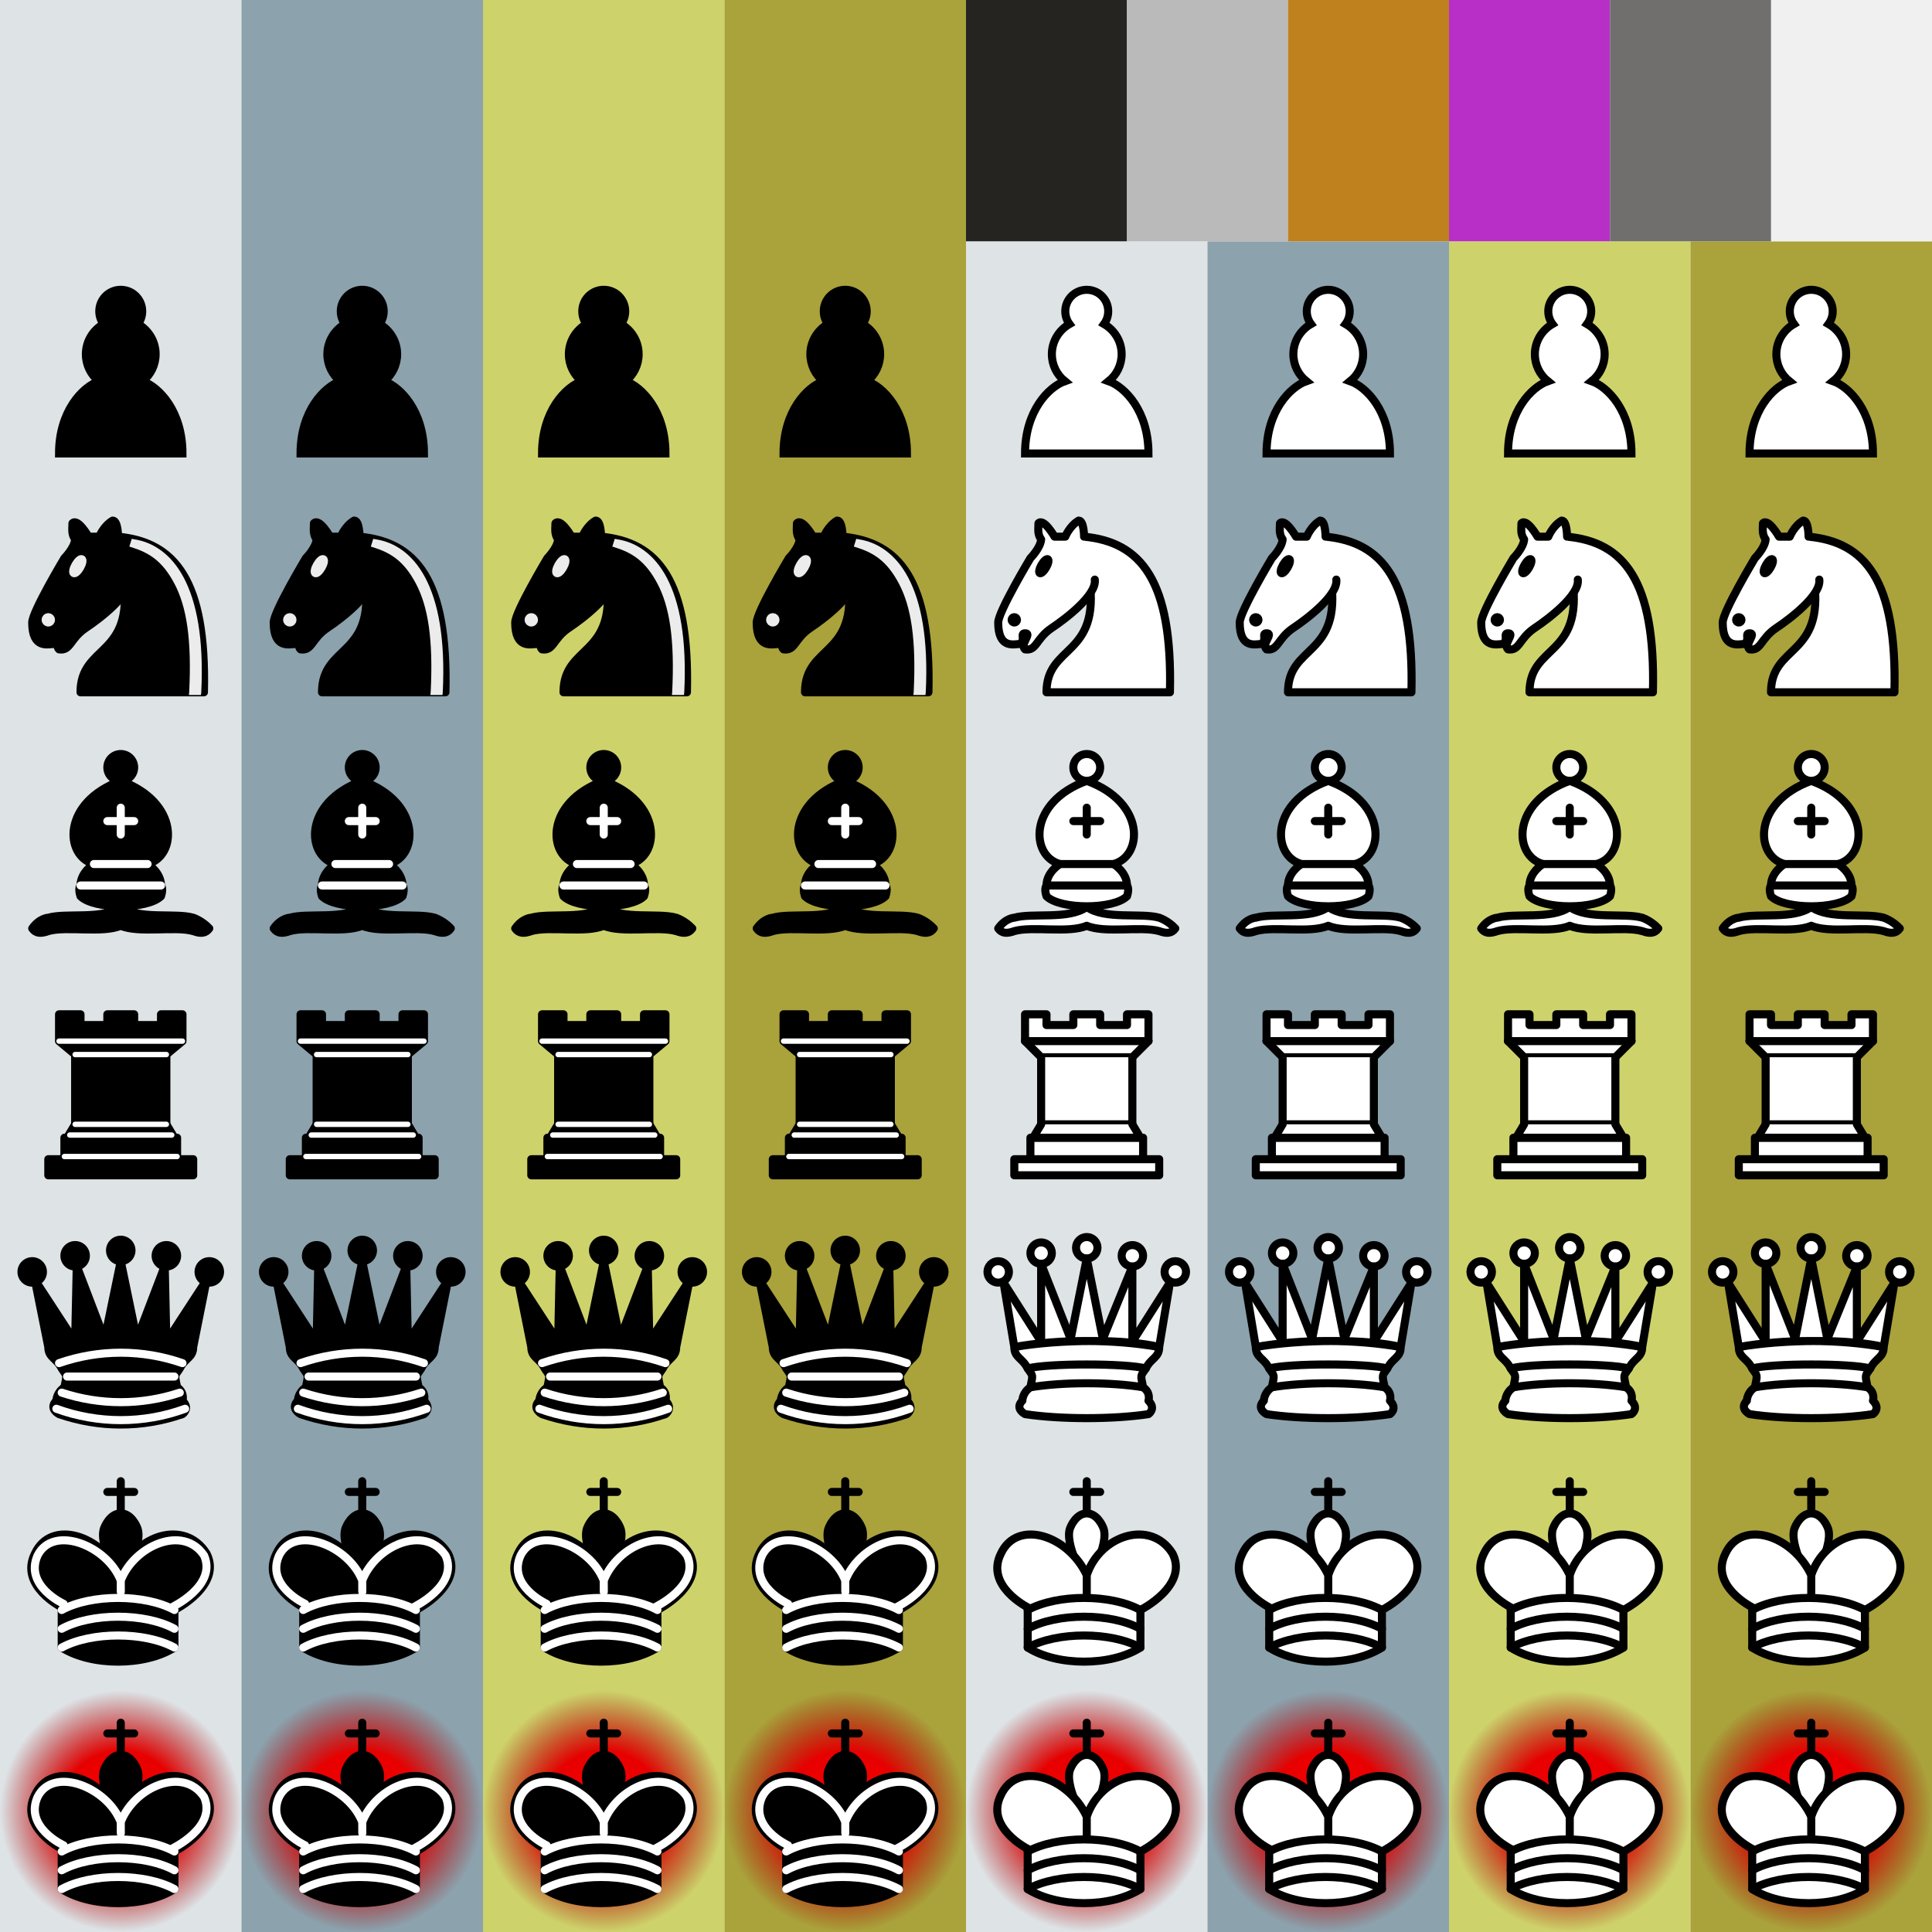
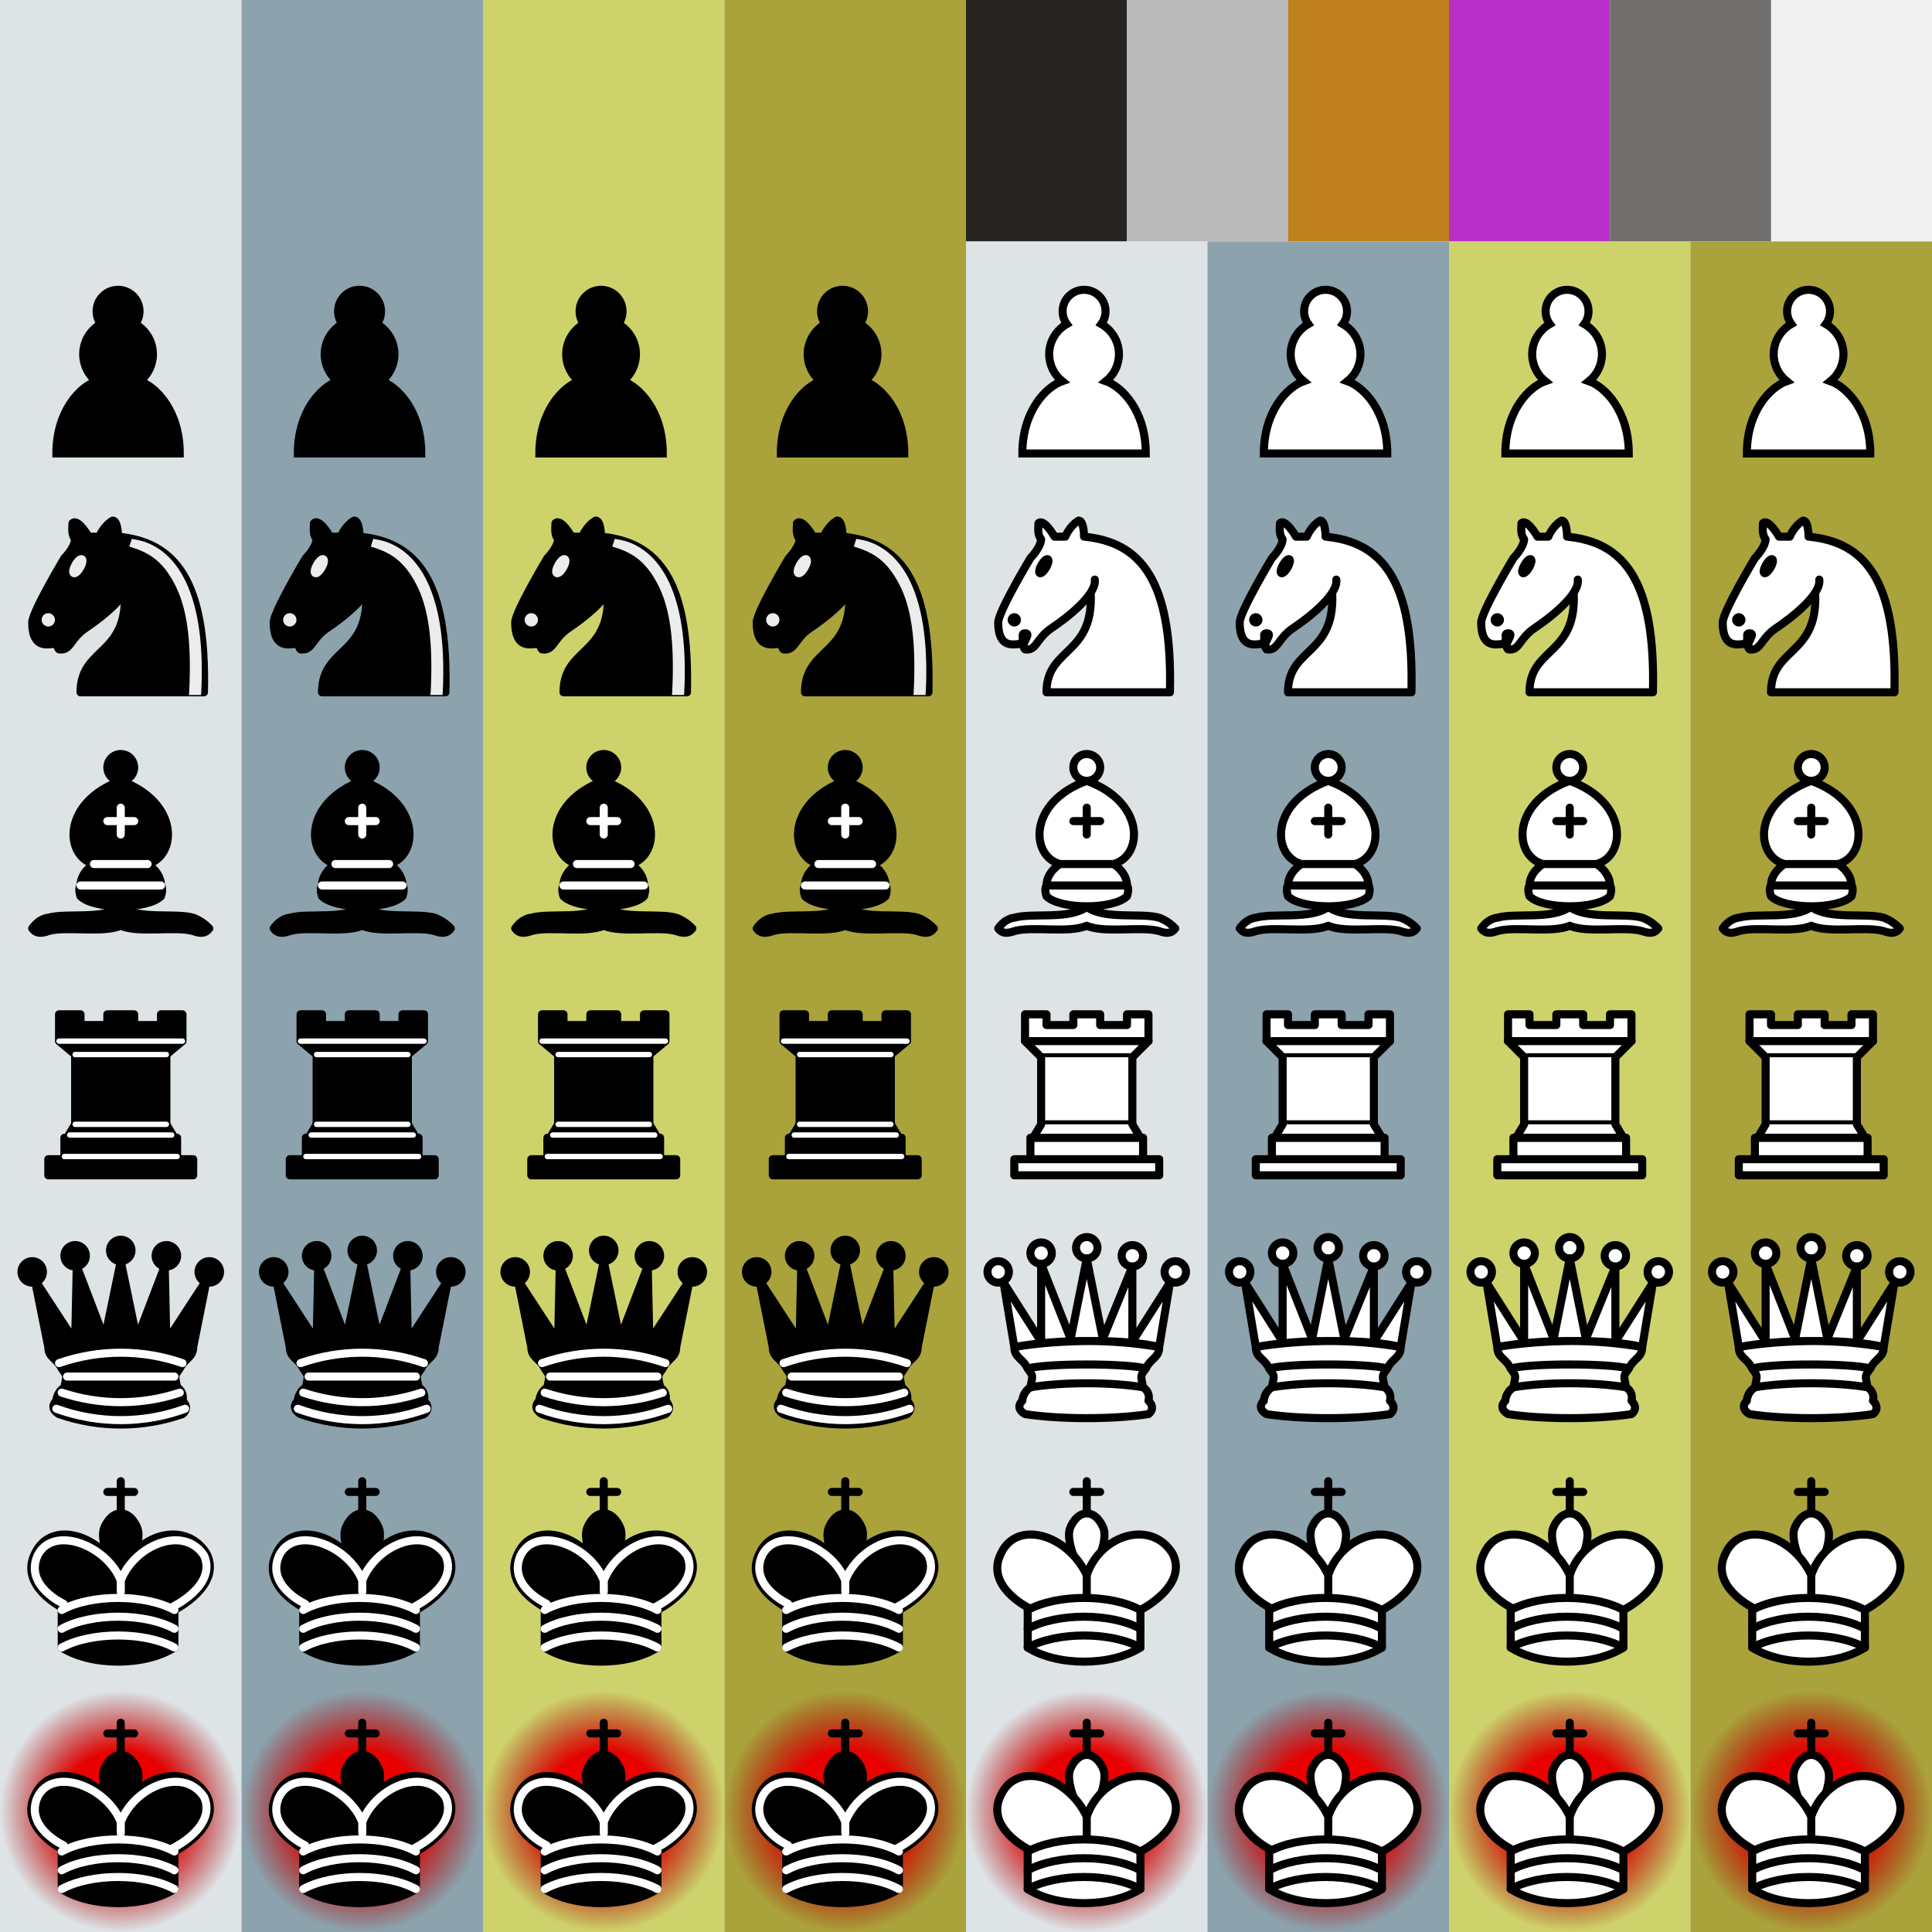
<svg xmlns="http://www.w3.org/2000/svg" xmlns:xlink="http://www.w3.org/1999/xlink" version="1.1" viewBox="0 0 360 360">
  <defs>
    <g id="black-bishop" class="black bishop" fill="none" fill-rule="evenodd" stroke="#000" stroke-width="1.5" stroke-linecap="round" stroke-linejoin="round">
      <path d="M9 36c3.39-.97 10.11.43 13.5-2 3.39 2.43 10.11 1.03 13.5 2 0 0 1.65.54 3 2-.68.97-1.65.99-3 .5-3.39-.97-10.11.46-13.5-1-3.39 1.46-10.11.03-13.5 1-1.354.49-2.323.47-3-.5 1.354-1.94 3-2 3-2zm6-4c2.5 2.5 12.5 2.5 15 0 .5-1.5 0-2 0-2 0-2.5-2.5-4-2.5-4 5.5-1.5 6-11.5-5-15.5-11 4-10.5 14-5 15.5 0 0-2.5 1.5-2.5 4 0 0-.5.5 0 2zM25 8a2.5 2.5 0 1 1-5 0 2.5 2.5 0 1 1 5 0z" fill="#000" stroke-linecap="butt" />
      <path d="M17.5 26h10M15 30h15m-7.5-14.5v5M20 18h5" stroke="#fff" stroke-linejoin="miter" />
    </g>
    <g id="black-king" class="black king" fill="none" fill-rule="evenodd" stroke="#000" stroke-width="1.5" stroke-linecap="round" stroke-linejoin="round">
      <path d="M22.5 11.63V6" stroke-linejoin="miter" />
      <path d="M22.5 25s4.5-7.5 3-10.5c0 0-1-2.5-3-2.5s-3 2.5-3 2.5c-1.5 3 3 10.5 3 10.5" fill="#000" stroke-linecap="butt" stroke-linejoin="miter" />
      <path d="M11.5 37c5.5 3.5 15.5 3.5 21 0v-7s9-4.5 6-10.5c-4-6.5-13.5-3.5-16 4V27v-3.5c-3.5-7.5-13-10.5-16-4-3 6 5 10 5 10V37z" fill="#000" />
      <path d="M20 8h5" stroke-linejoin="miter" />
      <path d="M32 29.5s8.5-4 6.03-9.65C34.15 14 25 18 22.5 24.5l.01 2.1-.01-2.1C20 18 9.906 14 6.997 19.85c-2.497 5.65 4.853 9 4.853 9M11.5 30c5.5-3 15.5-3 21 0m-21 3.5c5.5-3 15.5-3 21 0m-21 3.5c5.5-3 15.5-3 21 0" stroke="#fff" />
    </g>
    <g id="black-knight" class="black knight" fill="none" fill-rule="evenodd" stroke="#000" stroke-width="1.5" stroke-linecap="round" stroke-linejoin="round">
      <path d="M 22,10 C 32.5,11 38.5,18 38,39 L 15,39 C 15,30 25,32.5 23,18" style="fill:#000000; stroke:#000000;" />
      <path d="M 24,18 C 24.38,20.91 18.45,25.37 16,27 C 13,29 13.18,31.34 11,31 C 9.958,30.06 12.41,27.96 11,28 C 10,28 11.19,29.23 10,30 C 9,30 5.997,31 6,26 C 6,24 12,14 12,14 C 12,14 13.89,12.1 14,10.5 C 13.27,9.506 13.5,8.5 13.5,7.5 C 14.5,6.5 16.5,10 16.5,10 L 18.5,10 C 18.5,10 19.28,8.008 21,7 C 22,7 22,10 22,10" style="fill:#000000; stroke:#000000;" />
      <path d="M 9.5 25.5 A 0.5 0.5 0 1 1 8.5,25.5 A 0.5 0.5 0 1 1 9.5 25.5 z" style="fill:#ececec; stroke:#ececec;" />
      <path d="M 15 15.5 A 0.5 1.5 0 1 1 14,15.5 A 0.5 1.5 0 1 1 15 15.5 z" transform="matrix(0.866,0.5,-0.5,0.866,9.693,-5.173)" style="fill:#ececec; stroke:#ececec;" />
      <path d="M 24.55,10.4 L 24.1,11.85 L 24.6,12 C 27.75,13 30.25,14.49 32.5,18.75 C 34.75,23.01 35.75,29.06 35.25,39 L 35.2,39.5 L 37.45,39.5 L 37.5,39 C 38,28.94 36.62,22.15 34.25,17.66 C 31.88,13.17 28.46,11.02 25.06,10.5 L 24.55,10.4 z " style="fill:#ececec; stroke:none;" />
    </g>
    <g id="black-pawn" class="black pawn">
-       <path d="M22.5 9c-2.21 0-4 1.79-4 4 0 .89.29 1.71.78 2.38C17.33 16.5 16 18.59 16 21c0 2.03.94 3.84 2.41 5.03-3 1.06-7.41 5.55-7.41 13.47h23c0-7.92-4.41-12.41-7.41-13.47 1.47-1.19 2.41-3 2.41-5.03 0-2.41-1.33-4.5-3.28-5.62.49-.67.78-1.49.78-2.38 0-2.21-1.79-4-4-4z" fill="#000" stroke="#000" stroke-width="1.5" stroke-linecap="round" />
+       <path d="M22 9c-2.21 0-4 1.79-4 4 0 .89.29 1.71.78 2.38-1.95 1.12-3.28 3.21-3.28 5.62 0 2.03.94 3.84 2.41 5.03-3 1.06-7.41 5.55-7.41 13.47h23c0-7.92-4.41-12.41-7.41-13.47 1.47-1.19 2.41-3 2.41-5.03 0-2.41-1.33-4.5-3.28-5.62.49-.67.78-1.49.78-2.38 0-2.21-1.79-4-4-4z" stroke="#000" stroke-width="1.5" stroke-linecap="round" />
    </g>
    <g id="black-queen" class="black queen" fill="#000" fill-rule="evenodd" stroke="#000" stroke-width="1.5" stroke-linecap="round" stroke-linejoin="round">
      <g fill="#000" stroke="none">
        <circle cx="6" cy="12" r="2.75" />
        <circle cx="14" cy="9" r="2.75" />
        <circle cx="22.5" cy="8" r="2.75" />
        <circle cx="31" cy="9" r="2.75" />
        <circle cx="39" cy="12" r="2.75" />
      </g>
      <path d="M9 26c8.5-1.5 21-1.5 27 0l2.5-12.5L31 25l-.3-14.1-5.2 13.6-3-14.5-3 14.5-5.2-13.6L14 25 6.5 13.5 9 26zM9 26c0 2 1.5 2 2.5 4 1 1.5 1 1 .5 3.5-1.5 1-1.5 2.5-1.5 2.5-1.5 1.5.5 2.5.5 2.5 6.5 1 16.5 1 23 0 0 0 1.5-1 0-2.5 0 0 .5-1.5-1-2.5-.5-2.5-.5-2 .5-3.5 1-2 2.5-2 2.5-4-8.5-1.5-18.5-1.5-27 0z" stroke-linecap="butt" />
      <path d="M11 38.5a35 35 1 0 0 23 0" fill="none" stroke-linecap="butt" />
      <path d="M11 29a35 35 1 0 1 23 0M12.5 31.5h20M11.5 34.5a35 35 1 0 0 22 0M10.5 37.5a35 35 1 0 0 24 0" fill="none" stroke="#fff" />
    </g>
    <g id="black-rook" class="black rook" fill="#000" fill-rule="evenodd" stroke="#000" stroke-width="1.5" stroke-linecap="round" stroke-linejoin="round">
      <path d="M9 39h27v-3H9v3zM12.5 32l1.5-2.5h17l1.5 2.5h-20zM12 36v-4h21v4H12z" stroke-linecap="butt" />
      <path d="M14 29.5v-13h17v13H14z" stroke-linecap="butt" stroke-linejoin="miter" />
      <path d="M14 16.5L11 14h23l-3 2.5H14zM11 14V9h4v2h5V9h5v2h5V9h4v5H11z" stroke-linecap="butt" />
      <path d="M12 35.5h21M13 31.5h19M14 29.5h17M14 16.5h17M11 14h23" fill="none" stroke="#fff" stroke-width="1" stroke-linejoin="miter" />
    </g>
    <g id="white-bishop" class="white bishop" fill="none" fill-rule="evenodd" stroke="#000" stroke-width="1.5" stroke-linecap="round" stroke-linejoin="round">
      <g fill="#fff" stroke-linecap="butt">
        <path d="M9 36c3.39-.97 10.11.43 13.5-2 3.39 2.43 10.11 1.03 13.5 2 0 0 1.65.54 3 2-.68.97-1.65.99-3 .5-3.39-.97-10.11.46-13.5-1-3.39 1.46-10.11.03-13.5 1-1.354.49-2.323.47-3-.5 1.354-1.94 3-2 3-2zM15 32c2.5 2.5 12.5 2.5 15 0 .5-1.5 0-2 0-2 0-2.5-2.5-4-2.5-4 5.5-1.5 6-11.5-5-15.5-11 4-10.5 14-5 15.5 0 0-2.5 1.5-2.5 4 0 0-.5.5 0 2zM25 8a2.5 2.5 0 1 1-5 0 2.5 2.5 0 1 1 5 0z" />
      </g>
      <path d="M17.5 26h10M15 30h15m-7.5-14.5v5M20 18h5" stroke-linejoin="miter" />
    </g>
    <g id="white-king" class="white king" fill="none" fill-rule="evenodd" stroke="#000" stroke-width="1.5" stroke-linecap="round" stroke-linejoin="round">
      <path d="M22.5 11.63V6M20 8h5" stroke-linejoin="miter" />
      <path d="M22.5 25s4.5-7.5 3-10.5c0 0-1-2.5-3-2.5s-3 2.5-3 2.5c-1.5 3 3 10.5 3 10.5" fill="#fff" stroke-linecap="butt" stroke-linejoin="miter" />
      <path d="M11.5 37c5.5 3.5 15.5 3.5 21 0v-7s9-4.5 6-10.5c-4-6.5-13.5-3.5-16 4V27v-3.5c-3.5-7.5-13-10.5-16-4-3 6 5 10 5 10V37z" fill="#fff" />
      <path d="M11.5 30c5.5-3 15.5-3 21 0m-21 3.5c5.5-3 15.5-3 21 0m-21 3.5c5.5-3 15.5-3 21 0" />
    </g>
    <g id="white-knight" class="white knight" fill="none" fill-rule="evenodd" stroke="#000" stroke-width="1.5" stroke-linecap="round" stroke-linejoin="round">
      <path d="M 22,10 C 32.5,11 38.5,18 38,39 L 15,39 C 15,30 25,32.5 23,18" style="fill:#ffffff; stroke:#000000;" />
      <path d="M 24,18 C 24.38,20.91 18.45,25.37 16,27 C 13,29 13.18,31.34 11,31 C 9.958,30.06 12.41,27.96 11,28 C 10,28 11.19,29.23 10,30 C 9,30 5.997,31 6,26 C 6,24 12,14 12,14 C 12,14 13.89,12.1 14,10.5 C 13.27,9.506 13.5,8.5 13.5,7.5 C 14.5,6.5 16.5,10 16.5,10 L 18.5,10 C 18.5,10 19.28,8.008 21,7 C 22,7 22,10 22,10" style="fill:#ffffff; stroke:#000000;" />
      <path d="M 9.5 25.5 A 0.5 0.5 0 1 1 8.5,25.5 A 0.5 0.5 0 1 1 9.5 25.5 z" style="fill:#000000; stroke:#000000;" />
      <path d="M 15 15.5 A 0.5 1.5 0 1 1 14,15.5 A 0.5 1.5 0 1 1 15 15.5 z" transform="matrix(0.866,0.5,-0.5,0.866,9.693,-5.173)" style="fill:#000000; stroke:#000000;" />
    </g>
    <g id="white-pawn" class="white pawn">
-       <path d="M22.5 9c-2.21 0-4 1.79-4 4 0 .89.29 1.71.78 2.38C17.33 16.5 16 18.59 16 21c0 2.03.94 3.84 2.41 5.03-3 1.06-7.41 5.55-7.41 13.47h23c0-7.92-4.41-12.41-7.41-13.47 1.47-1.19 2.41-3 2.41-5.03 0-2.41-1.33-4.5-3.28-5.62.49-.67.78-1.49.78-2.38 0-2.21-1.79-4-4-4z" fill="#fff" stroke="#000" stroke-width="1.5" stroke-linecap="round" />
+       <path d="M22 9c-2.21 0-4 1.79-4 4 0 .89.29 1.71.78 2.38-1.95 1.12-3.28 3.21-3.28 5.62 0 2.03.94 3.84 2.41 5.03-3 1.06-7.41 5.55-7.41 13.47h23c0-7.92-4.41-12.41-7.41-13.47 1.47-1.19 2.41-3 2.41-5.03 0-2.41-1.33-4.5-3.28-5.62.49-.67.78-1.49.78-2.38 0-2.21-1.79-4-4-4z" fill="#fff" stroke="#000" stroke-width="1.5" stroke-linecap="round" />
    </g>
    <g id="white-queen" class="white queen" fill="#fff" fill-rule="evenodd" stroke="#000" stroke-width="1.5" stroke-linecap="round" stroke-linejoin="round">
      <path d="M8 12a2 2 0 1 1-4 0 2 2 0 1 1 4 0zM24.5 7.5a2 2 0 1 1-4 0 2 2 0 1 1 4 0zM41 12a2 2 0 1 1-4 0 2 2 0 1 1 4 0zM16 8.5a2 2 0 1 1-4 0 2 2 0 1 1 4 0zM33 9a2 2 0 1 1-4 0 2 2 0 1 1 4 0z" />
      <path d="M9 26c8.5-1.5 21-1.5 27 0l2-12-7 11V11l-5.5 13.5-3-15-3 15-5.5-14V25L7 14l2 12zM9 26c0 2 1.5 2 2.5 4 1 1.5 1 1 .5 3.5-1.5 1-1.5 2.5-1.5 2.5-1.5 1.5.5 2.5.5 2.5 6.5 1 16.5 1 23 0 0 0 1.5-1 0-2.5 0 0 .5-1.5-1-2.5-.5-2.5-.5-2 .5-3.5 1-2 2.5-2 2.5-4-8.5-1.5-18.5-1.5-27 0z" stroke-linecap="butt" />
      <path d="M11.5 30c3.5-1 18.5-1 22 0M12 33.5c6-1 15-1 21 0" fill="none" />
    </g>
    <g id="white-rook" class="white rook" fill="#fff" fill-rule="evenodd" stroke="#000" stroke-width="1.5" stroke-linecap="round" stroke-linejoin="round">
      <path d="M9 39h27v-3H9v3zM12 36v-4h21v4H12zM11 14V9h4v2h5V9h5v2h5V9h4v5" stroke-linecap="butt" />
      <path d="M34 14l-3 3H14l-3-3" />
      <path d="M31 17v12.5H14V17" stroke-linecap="butt" stroke-linejoin="miter" />
      <path d="M31 29.5l1.5 2.5h-20l1.5-2.5" />
      <path d="M11 14h23" fill="none" stroke-linejoin="miter" />
    </g>
-     <radialGradient id="check_gradient" r="0.5">
+     <radialGradient id="check_gradient">
      <stop offset="0%" stop-color="#ff0000" stop-opacity="1.0" />
      <stop offset="50%" stop-color="#e70000" stop-opacity="1.0" />
      <stop offset="100%" stop-color="#9e0000" stop-opacity="0.0" />
    </radialGradient>
  </defs>
  <rect x="180" y="0" width="30" height="45" stroke="none" fill="#262421" />
  <rect x="210" y="0" width="30" height="45" stroke="none" fill="#bababa" />
  <rect x="240" y="0" width="30" height="45" stroke="none" fill="#bf811d" />
  <rect x="270" y="0" width="30" height="45" stroke="none" fill="#b72fc6" />
  <rect x="300" y="0" width="30" height="45" stroke="none" fill="#706f6e" />
  <rect x="0" y="0" width="45" height="360" stroke="none" fill="#dee3e6" />
  <use xlink:href="#black-pawn" transform="translate(0, 45)" />
  <use xlink:href="#black-knight" transform="translate(0, 90)" />
  <use xlink:href="#black-bishop" transform="translate(0, 135)" />
  <use xlink:href="#black-rook" transform="translate(0, 180)" />
  <use xlink:href="#black-queen" transform="translate(0, 225)" />
  <use xlink:href="#black-king" transform="translate(0, 270)" />
  <rect x="0" y="315" width="45" height="45" fill="url(#check_gradient)" />
  <use xlink:href="#black-king" transform="translate(0, 315)" />
  <rect x="45" y="0" width="45" height="360" stroke="none" fill="#8ca2ad" />
  <use xlink:href="#black-pawn" transform="translate(45, 45)" />
  <use xlink:href="#black-knight" transform="translate(45, 90)" />
  <use xlink:href="#black-bishop" transform="translate(45, 135)" />
  <use xlink:href="#black-rook" transform="translate(45, 180)" />
  <use xlink:href="#black-queen" transform="translate(45, 225)" />
  <use xlink:href="#black-king" transform="translate(45, 270)" />
  <rect x="45" y="315" width="45" height="45" fill="url(#check_gradient)" />
  <use xlink:href="#black-king" transform="translate(45, 315)" />
  <rect x="90" y="0" width="45" height="360" stroke="none" fill="#ced26b" />
  <use xlink:href="#black-pawn" transform="translate(90, 45)" />
  <use xlink:href="#black-knight" transform="translate(90, 90)" />
  <use xlink:href="#black-bishop" transform="translate(90, 135)" />
  <use xlink:href="#black-rook" transform="translate(90, 180)" />
  <use xlink:href="#black-queen" transform="translate(90, 225)" />
  <use xlink:href="#black-king" transform="translate(90, 270)" />
  <rect x="90" y="315" width="45" height="45" fill="url(#check_gradient)" />
  <use xlink:href="#black-king" transform="translate(90, 315)" />
  <rect x="135" y="0" width="45" height="360" stroke="none" fill="#aaa23b" />
  <use xlink:href="#black-pawn" transform="translate(135, 45)" />
  <use xlink:href="#black-knight" transform="translate(135, 90)" />
  <use xlink:href="#black-bishop" transform="translate(135, 135)" />
  <use xlink:href="#black-rook" transform="translate(135, 180)" />
  <use xlink:href="#black-queen" transform="translate(135, 225)" />
  <use xlink:href="#black-king" transform="translate(135, 270)" />
  <rect x="135" y="315" width="45" height="45" fill="url(#check_gradient)" />
  <use xlink:href="#black-king" transform="translate(135, 315)" />
  <rect x="180" y="45" width="45" height="315" stroke="none" fill="#dee3e6" />
  <use xlink:href="#white-pawn" transform="translate(180, 45)" />
  <use xlink:href="#white-knight" transform="translate(180, 90)" />
  <use xlink:href="#white-bishop" transform="translate(180, 135)" />
  <use xlink:href="#white-rook" transform="translate(180, 180)" />
  <use xlink:href="#white-queen" transform="translate(180, 225)" />
  <use xlink:href="#white-king" transform="translate(180, 270)" />
  <rect x="180" y="315" width="45" height="45" fill="url(#check_gradient)" />
  <use xlink:href="#white-king" transform="translate(180, 315)" />
  <rect x="225" y="45" width="45" height="315" stroke="none" fill="#8ca2ad" />
  <use xlink:href="#white-pawn" transform="translate(225, 45)" />
  <use xlink:href="#white-knight" transform="translate(225, 90)" />
  <use xlink:href="#white-bishop" transform="translate(225, 135)" />
  <use xlink:href="#white-rook" transform="translate(225, 180)" />
  <use xlink:href="#white-queen" transform="translate(225, 225)" />
  <use xlink:href="#white-king" transform="translate(225, 270)" />
  <rect x="225" y="315" width="45" height="45" fill="url(#check_gradient)" />
  <use xlink:href="#white-king" transform="translate(225, 315)" />
  <rect x="270" y="45" width="45" height="315" stroke="none" fill="#ced26b" />
  <use xlink:href="#white-pawn" transform="translate(270, 45)" />
  <use xlink:href="#white-knight" transform="translate(270, 90)" />
  <use xlink:href="#white-bishop" transform="translate(270, 135)" />
  <use xlink:href="#white-rook" transform="translate(270, 180)" />
  <use xlink:href="#white-queen" transform="translate(270, 225)" />
  <use xlink:href="#white-king" transform="translate(270, 270)" />
  <rect x="270" y="315" width="45" height="45" fill="url(#check_gradient)" />
  <use xlink:href="#white-king" transform="translate(270, 315)" />
  <rect x="315" y="45" width="45" height="315" stroke="none" fill="#aaa23b" />
  <use xlink:href="#white-pawn" transform="translate(315, 45)" />
  <use xlink:href="#white-knight" transform="translate(315, 90)" />
  <use xlink:href="#white-bishop" transform="translate(315, 135)" />
  <use xlink:href="#white-rook" transform="translate(315, 180)" />
  <use xlink:href="#white-queen" transform="translate(315, 225)" />
  <use xlink:href="#white-king" transform="translate(315, 270)" />
  <rect x="315" y="315" width="45" height="45" fill="url(#check_gradient)" />
  <use xlink:href="#white-king" transform="translate(315, 315)" />
</svg>
